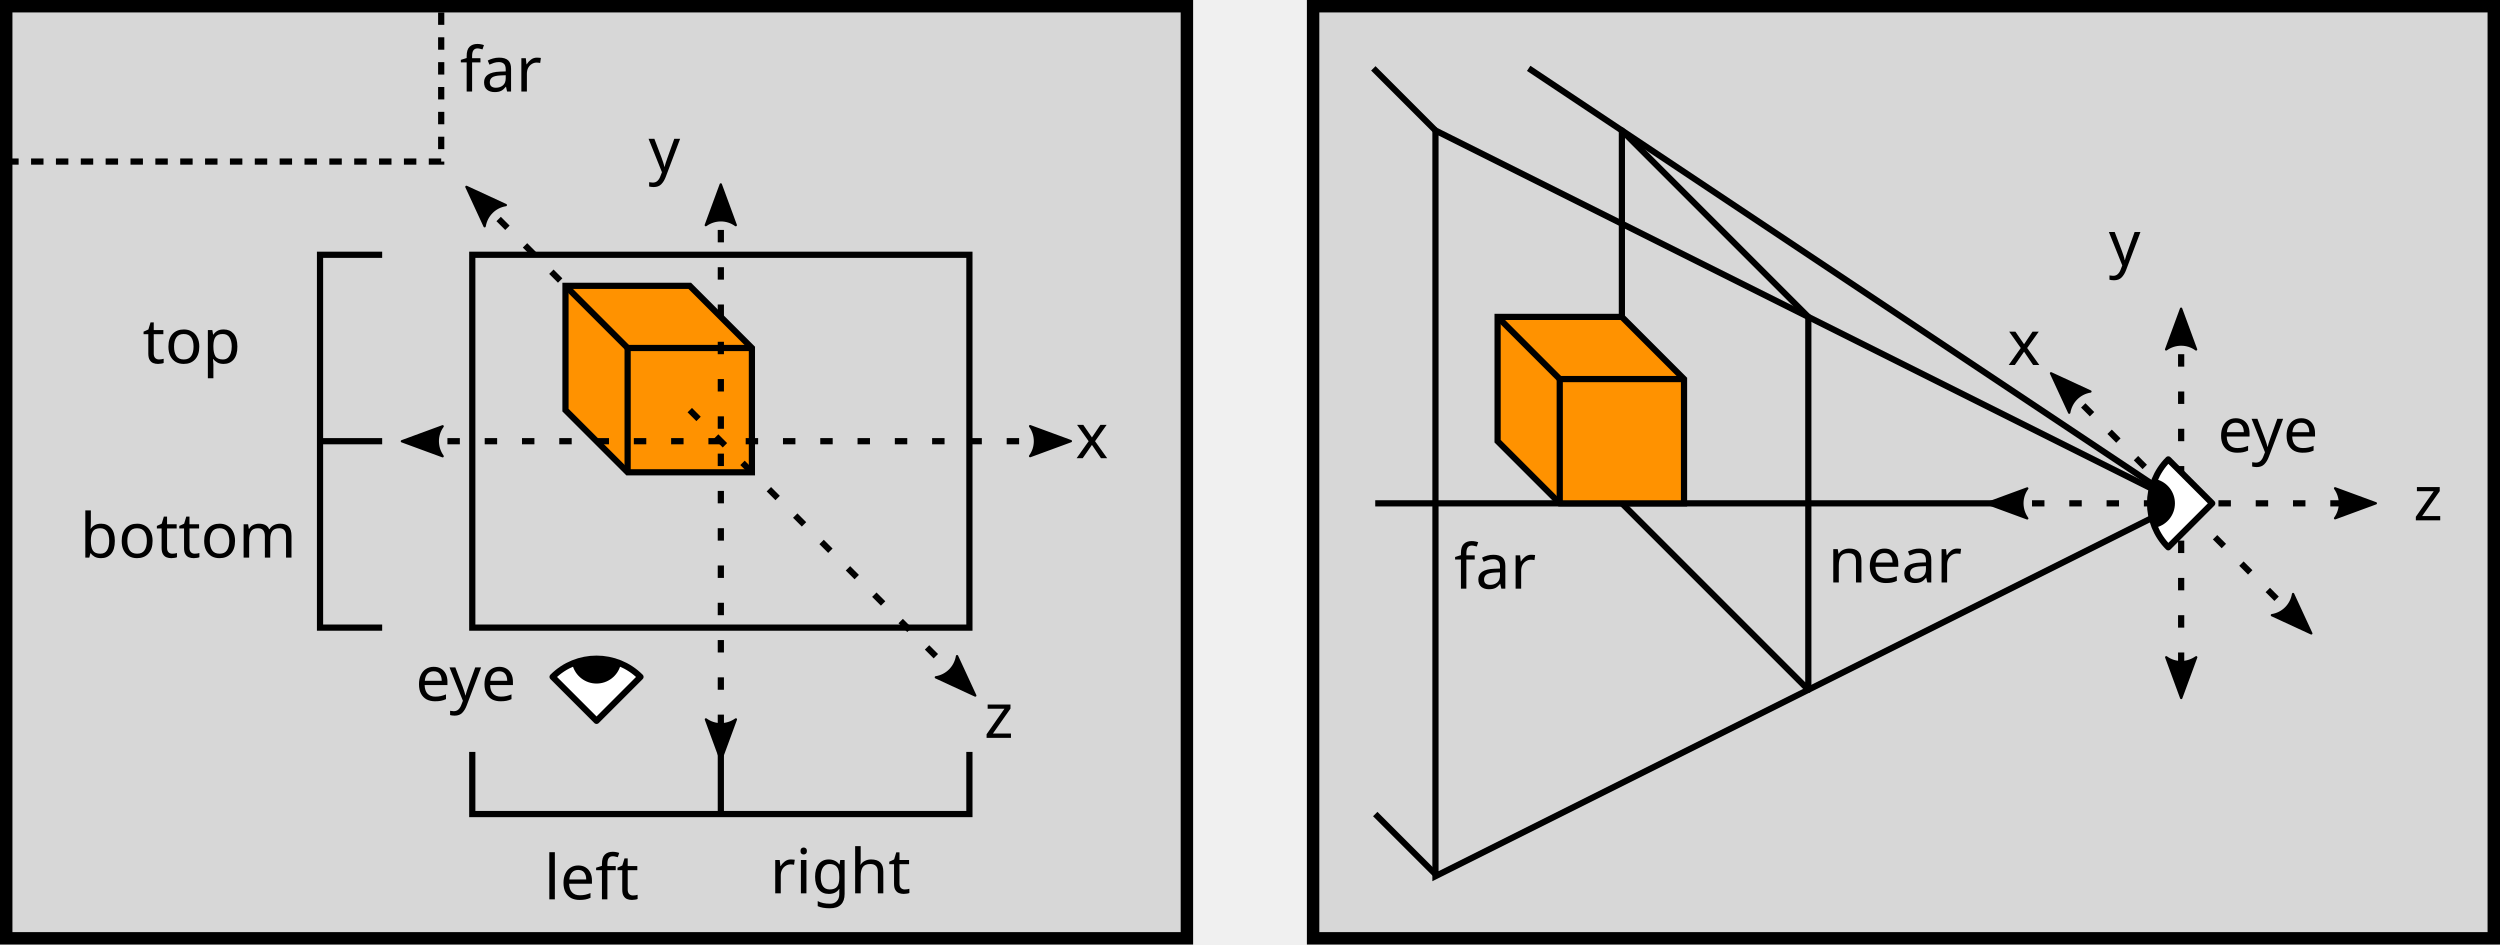
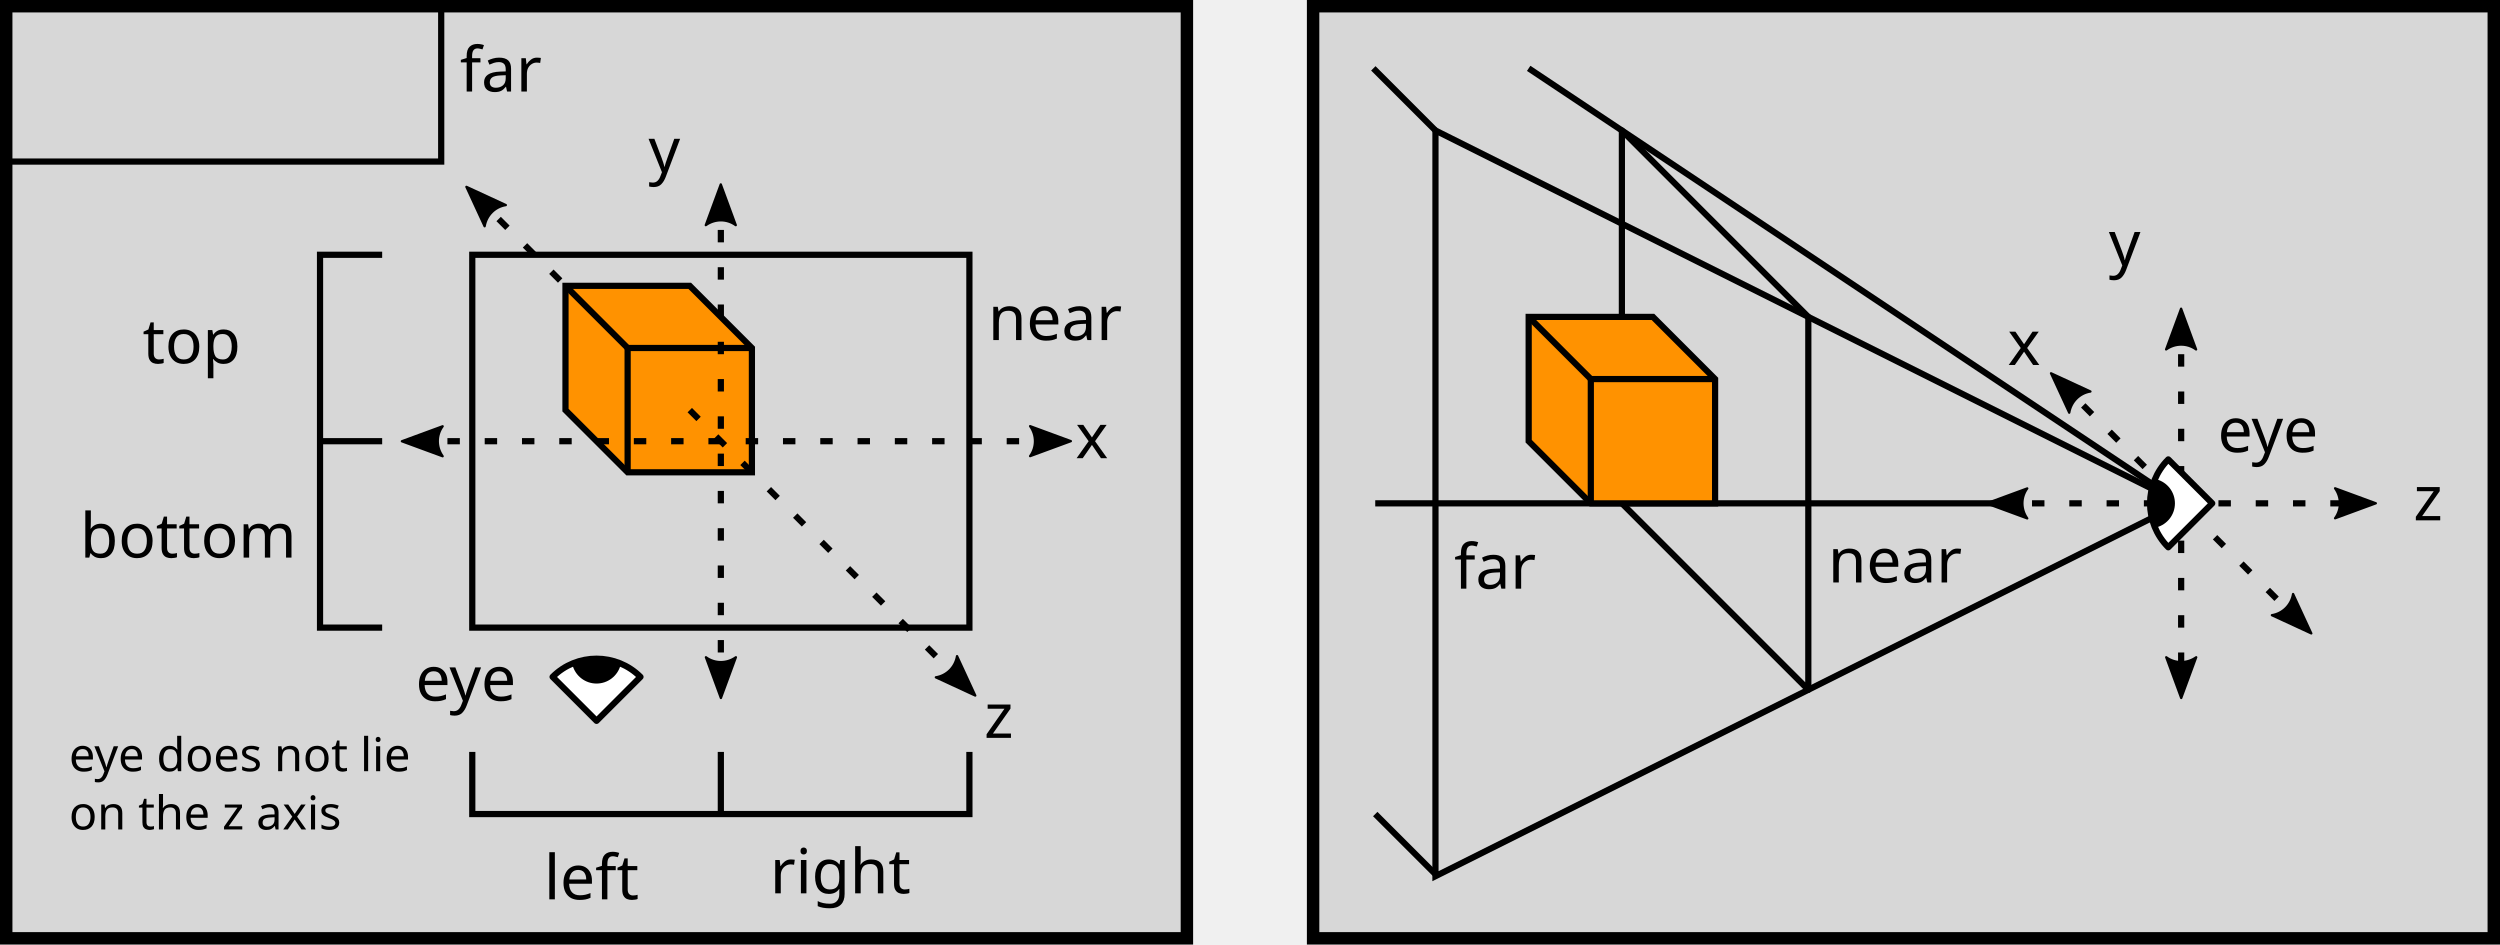
<svg xmlns="http://www.w3.org/2000/svg" xmlns:xlink="http://www.w3.org/1999/xlink" width="113.541mm" height="42.898mm" viewBox="0 0 402.309 152" id="svg2" version="1.1">
  <defs id="defs4">
    <marker orient="auto" refY="0" refX="0" id="marker14415" style="overflow:visible">
      <path id="path14417" style="fill:#000000;fill-opacity:1;fill-rule:evenodd;stroke:#000000;stroke-width:0.625;stroke-linejoin:round;stroke-opacity:1" d="M 8.719,4.034 -2.207,0.016 8.719,-4.002 c -1.745,2.372 -1.735,5.617 -6e-7,8.035 z" transform="scale(-0.6,-0.6)" />
    </marker>
    <marker orient="auto" refY="0" refX="0" id="marker14195" style="overflow:visible">
      <path id="path14197" style="fill:#000000;fill-opacity:1;fill-rule:evenodd;stroke:#000000;stroke-width:0.625;stroke-linejoin:round;stroke-opacity:1" d="M 8.719,4.034 -2.207,0.016 8.719,-4.002 c -1.745,2.372 -1.735,5.617 -6e-7,8.035 z" transform="scale(0.6,0.6)" />
    </marker>
    <marker style="overflow:visible" id="marker13981" refX="0" refY="0" orient="auto">
      <path transform="scale(-0.6,-0.6)" d="M 8.719,4.034 -2.207,0.016 8.719,-4.002 c -1.745,2.372 -1.735,5.617 -6e-7,8.035 z" style="fill:#000000;fill-opacity:1;fill-rule:evenodd;stroke:#000000;stroke-width:0.625;stroke-linejoin:round;stroke-opacity:1" id="path13983" />
    </marker>
    <marker style="overflow:visible" id="marker13773" refX="0" refY="0" orient="auto">
      <path transform="scale(0.6,0.6)" d="M 8.719,4.034 -2.207,0.016 8.719,-4.002 c -1.745,2.372 -1.735,5.617 -6e-7,8.035 z" style="fill:#000000;fill-opacity:1;fill-rule:evenodd;stroke:#000000;stroke-width:0.625;stroke-linejoin:round;stroke-opacity:1" id="path13775" />
    </marker>
    <marker orient="auto" refY="0" refX="0" id="marker12597" style="overflow:visible">
      <path id="path12599" style="fill:#000000;fill-opacity:1;fill-rule:evenodd;stroke:#000000;stroke-width:0.625;stroke-linejoin:round;stroke-opacity:1" d="M 8.719,4.034 -2.207,0.016 8.719,-4.002 c -1.745,2.372 -1.735,5.617 -6e-7,8.035 z" transform="scale(-0.6,-0.6)" />
    </marker>
    <marker orient="auto" refY="0" refX="0" id="marker12401" style="overflow:visible">
      <path id="path12403" style="fill:#000000;fill-opacity:1;fill-rule:evenodd;stroke:#000000;stroke-width:0.625;stroke-linejoin:round;stroke-opacity:1" d="M 8.719,4.034 -2.207,0.016 8.719,-4.002 c -1.745,2.372 -1.735,5.617 -6e-7,8.035 z" transform="scale(0.6,0.6)" />
    </marker>
    <marker style="overflow:visible" id="marker11026" refX="0" refY="0" orient="auto">
      <path transform="scale(-0.6,-0.6)" d="M 8.719,4.034 -2.207,0.016 8.719,-4.002 c -1.745,2.372 -1.735,5.617 -6e-7,8.035 z" style="fill:#000000;fill-opacity:1;fill-rule:evenodd;stroke:#000000;stroke-width:0.625;stroke-linejoin:round;stroke-opacity:1" id="path11028" />
    </marker>
    <marker style="overflow:visible" id="marker10824" refX="0" refY="0" orient="auto">
      <path transform="scale(-0.6,-0.6)" d="M 8.719,4.034 -2.207,0.016 8.719,-4.002 c -1.745,2.372 -1.735,5.617 -6e-7,8.035 z" style="fill:#000000;fill-opacity:1;fill-rule:evenodd;stroke:#000000;stroke-width:0.625;stroke-linejoin:round;stroke-opacity:1" id="path10826" />
    </marker>
    <marker style="overflow:visible" id="marker10814" refX="0" refY="0" orient="auto">
      <path transform="scale(-0.6,-0.6)" d="M 8.719,4.034 -2.207,0.016 8.719,-4.002 c -1.745,2.372 -1.735,5.617 -6e-7,8.035 z" style="fill:#000000;fill-opacity:1;fill-rule:evenodd;stroke:#000000;stroke-width:0.625;stroke-linejoin:round;stroke-opacity:1" id="path10816" />
    </marker>
    <marker orient="auto" refY="0" refX="0" id="Arrow2Mend" style="overflow:visible">
      <path id="path4173" style="fill:#000000;fill-opacity:1;fill-rule:evenodd;stroke:#000000;stroke-width:0.625;stroke-linejoin:round;stroke-opacity:1" d="M 8.719,4.034 -2.207,0.016 8.719,-4.002 c -1.745,2.372 -1.735,5.617 -6e-7,8.035 z" transform="scale(-0.6,-0.6)" />
    </marker>
    <marker style="overflow:visible" id="marker10418" refX="0" refY="0" orient="auto">
      <path transform="scale(0.6,0.6)" d="M 8.719,4.034 -2.207,0.016 8.719,-4.002 c -1.745,2.372 -1.735,5.617 -6e-7,8.035 z" style="fill:#000000;fill-opacity:1;fill-rule:evenodd;stroke:#000000;stroke-width:0.625;stroke-linejoin:round;stroke-opacity:1" id="path10420" />
    </marker>
    <marker style="overflow:visible" id="marker10240" refX="0" refY="0" orient="auto">
      <path transform="scale(0.6,0.6)" d="M 8.719,4.034 -2.207,0.016 8.719,-4.002 c -1.745,2.372 -1.735,5.617 -6e-7,8.035 z" style="fill:#000000;fill-opacity:1;fill-rule:evenodd;stroke:#000000;stroke-width:0.625;stroke-linejoin:round;stroke-opacity:1" id="path10242" />
    </marker>
    <marker style="overflow:visible" id="marker10230" refX="0" refY="0" orient="auto">
      <path transform="scale(0.6,0.6)" d="M 8.719,4.034 -2.207,0.016 8.719,-4.002 c -1.745,2.372 -1.735,5.617 -6e-7,8.035 z" style="fill:#000000;fill-opacity:1;fill-rule:evenodd;stroke:#000000;stroke-width:0.625;stroke-linejoin:round;stroke-opacity:1" id="path10232" />
    </marker>
    <marker orient="auto" refY="0" refX="0" id="Arrow2Mstart" style="overflow:visible">
      <path id="path4170" style="fill:#000000;fill-opacity:1;fill-rule:evenodd;stroke:#000000;stroke-width:0.625;stroke-linejoin:round;stroke-opacity:1" d="M 8.719,4.034 -2.207,0.016 8.719,-4.002 c -1.745,2.372 -1.735,5.617 -6e-7,8.035 z" transform="scale(0.6,0.6)" />
    </marker>
    <marker style="overflow:visible" id="marker9870" refX="0" refY="0" orient="auto">
      <path transform="matrix(1.1,0,0,1.1,1.1,0)" d="M 8.719,4.034 -2.207,0.016 8.719,-4.002 c -1.745,2.372 -1.735,5.617 -6e-7,8.035 z" style="fill:#000000;fill-opacity:1;fill-rule:evenodd;stroke:#000000;stroke-width:0.625;stroke-linejoin:round;stroke-opacity:1" id="path9872" />
    </marker>
    <marker style="overflow:visible" id="marker9710" refX="0" refY="0" orient="auto">
      <path transform="matrix(1.1,0,0,1.1,1.1,0)" d="M 8.719,4.034 -2.207,0.016 8.719,-4.002 c -1.745,2.372 -1.735,5.617 -6e-7,8.035 z" style="fill:#000000;fill-opacity:1;fill-rule:evenodd;stroke:#000000;stroke-width:0.625;stroke-linejoin:round;stroke-opacity:1" id="path9712" />
    </marker>
    <marker style="overflow:visible" id="marker9556" refX="0" refY="0" orient="auto">
      <path transform="matrix(1.1,0,0,1.1,1.1,0)" d="M 8.719,4.034 -2.207,0.016 8.719,-4.002 c -1.745,2.372 -1.735,5.617 -6e-7,8.035 z" style="fill:#000000;fill-opacity:1;fill-rule:evenodd;stroke:#000000;stroke-width:0.625;stroke-linejoin:round;stroke-opacity:1" id="path9558" />
    </marker>
    <marker orient="auto" refY="0" refX="0" id="marker9240" style="overflow:visible">
      <path id="path9242" d="M 0,0 5,-5 -12.5,0 5,5 0,0 Z" style="fill:#000000;fill-opacity:1;fill-rule:evenodd;stroke:#000000;stroke-width:1pt;stroke-opacity:1" transform="matrix(-0.8,0,0,-0.8,-10,0)" />
    </marker>
    <marker orient="auto" refY="0" refX="0" id="marker9086" style="overflow:visible">
      <path id="path9088" d="M 0,0 5,-5 -12.5,0 5,5 0,0 Z" style="fill:#000000;fill-opacity:1;fill-rule:evenodd;stroke:#000000;stroke-width:1pt;stroke-opacity:1" transform="matrix(-0.8,0,0,-0.8,-10,0)" />
    </marker>
    <marker orient="auto" refY="0" refX="0" id="marker8944" style="overflow:visible">
      <path id="path8946" d="M 0,0 5,-5 -12.5,0 5,5 0,0 Z" style="fill:#000000;fill-opacity:1;fill-rule:evenodd;stroke:#000000;stroke-width:1pt;stroke-opacity:1" transform="matrix(-0.8,0,0,-0.8,-10,0)" />
    </marker>
    <marker orient="auto" refY="0" refX="0" id="marker8784" style="overflow:visible">
      <path id="path8786" style="fill:#000000;fill-opacity:1;fill-rule:evenodd;stroke:#000000;stroke-width:0.625;stroke-linejoin:round;stroke-opacity:1" d="M 8.719,4.034 -2.207,0.016 8.719,-4.002 c -1.745,2.372 -1.735,5.617 -6e-7,8.035 z" transform="matrix(-1.1,0,0,-1.1,-1.1,0)" />
    </marker>
    <marker orient="auto" refY="0" refX="0" id="marker8648" style="overflow:visible">
      <path id="path8650" style="fill:#000000;fill-opacity:1;fill-rule:evenodd;stroke:#000000;stroke-width:0.625;stroke-linejoin:round;stroke-opacity:1" d="M 8.719,4.034 -2.207,0.016 8.719,-4.002 c -1.745,2.372 -1.735,5.617 -6e-7,8.035 z" transform="matrix(-1.1,0,0,-1.1,-1.1,0)" />
    </marker>
    <marker orient="auto" refY="0" refX="0" id="marker8524" style="overflow:visible">
      <path id="path8526" style="fill:#000000;fill-opacity:1;fill-rule:evenodd;stroke:#000000;stroke-width:0.625;stroke-linejoin:round;stroke-opacity:1" d="M 8.719,4.034 -2.207,0.016 8.719,-4.002 c -1.745,2.372 -1.735,5.617 -6e-7,8.035 z" transform="matrix(-1.1,0,0,-1.1,-1.1,0)" />
    </marker>
    <marker orient="auto" refY="0" refX="0" id="marker8406" style="overflow:visible">
      <path id="path8408" style="fill:#000000;fill-opacity:1;fill-rule:evenodd;stroke:#000000;stroke-width:0.625;stroke-linejoin:round;stroke-opacity:1" d="M 8.719,4.034 -2.207,0.016 8.719,-4.002 c -1.745,2.372 -1.735,5.617 -6e-7,8.035 z" transform="matrix(-1.1,0,0,-1.1,-1.1,0)" />
    </marker>
    <marker orient="auto" refY="0" refX="0" id="marker8170" style="overflow:visible">
      <path id="path8172" style="fill:#000000;fill-opacity:1;fill-rule:evenodd;stroke:#000000;stroke-width:0.625;stroke-linejoin:round;stroke-opacity:1" d="M 8.719,4.034 -2.207,0.016 8.719,-4.002 c -1.745,2.372 -1.735,5.617 -6e-7,8.035 z" transform="matrix(1.1,0,0,1.1,1.1,0)" />
    </marker>
    <marker orient="auto" refY="0" refX="0" id="marker8070" style="overflow:visible">
      <path id="path8072" style="fill:#000000;fill-opacity:1;fill-rule:evenodd;stroke:#000000;stroke-width:0.625;stroke-linejoin:round;stroke-opacity:1" d="M 8.719,4.034 -2.207,0.016 8.719,-4.002 c -1.745,2.372 -1.735,5.617 -6e-7,8.035 z" transform="matrix(1.1,0,0,1.1,1.1,0)" />
    </marker>
    <marker style="overflow:visible" id="marker7876" refX="0" refY="0" orient="auto">
      <path transform="matrix(1.1,0,0,1.1,1.1,0)" d="M 8.719,4.034 -2.207,0.016 8.719,-4.002 c -1.745,2.372 -1.735,5.617 -6e-7,8.035 z" style="fill:#000000;fill-opacity:1;fill-rule:evenodd;stroke:#000000;stroke-width:0.625;stroke-linejoin:round;stroke-opacity:1" id="path7878" />
    </marker>
    <marker style="overflow:visible" id="marker7794" refX="0" refY="0" orient="auto">
      <path transform="matrix(1.1,0,0,1.1,1.1,0)" d="M 8.719,4.034 -2.207,0.016 8.719,-4.002 c -1.745,2.372 -1.735,5.617 -6e-7,8.035 z" style="fill:#000000;fill-opacity:1;fill-rule:evenodd;stroke:#000000;stroke-width:0.625;stroke-linejoin:round;stroke-opacity:1" id="path7796" />
    </marker>
    <marker style="overflow:visible" id="marker7718" refX="0" refY="0" orient="auto">
      <path transform="matrix(1.1,0,0,1.1,1.1,0)" d="M 8.719,4.034 -2.207,0.016 8.719,-4.002 c -1.745,2.372 -1.735,5.617 -6e-7,8.035 z" style="fill:#000000;fill-opacity:1;fill-rule:evenodd;stroke:#000000;stroke-width:0.625;stroke-linejoin:round;stroke-opacity:1" id="path7720" />
    </marker>
    <marker style="overflow:visible" id="marker7401" refX="0" refY="0" orient="auto">
      <path transform="matrix(-1.1,0,0,-1.1,-1.1,0)" d="M 8.719,4.034 -2.207,0.016 8.719,-4.002 c -1.745,2.372 -1.735,5.617 -6e-7,8.035 z" style="fill:#000000;fill-opacity:1;fill-rule:evenodd;stroke:#000000;stroke-width:0.625;stroke-linejoin:round;stroke-opacity:1" id="path7403" />
    </marker>
    <marker style="overflow:visible" id="marker7041" refX="0" refY="0" orient="auto">
      <path transform="matrix(-1.1,0,0,-1.1,-1.1,0)" d="M 8.719,4.034 -2.207,0.016 8.719,-4.002 c -1.745,2.372 -1.735,5.617 -6e-7,8.035 z" style="fill:#000000;fill-opacity:1;fill-rule:evenodd;stroke:#000000;stroke-width:0.625;stroke-linejoin:round;stroke-opacity:1" id="path7043" />
    </marker>
    <marker style="overflow:visible" id="marker6989" refX="0" refY="0" orient="auto">
      <path transform="matrix(-1.1,0,0,-1.1,-1.1,0)" d="M 8.719,4.034 -2.207,0.016 8.719,-4.002 c -1.745,2.372 -1.735,5.617 -6e-7,8.035 z" style="fill:#000000;fill-opacity:1;fill-rule:evenodd;stroke:#000000;stroke-width:0.625;stroke-linejoin:round;stroke-opacity:1" id="path6991" />
    </marker>
    <marker style="overflow:visible" id="marker4422" refX="0" refY="0" orient="auto">
      <path transform="matrix(0.8,0,0,0.8,10,0)" style="fill:#000000;fill-opacity:1;fill-rule:evenodd;stroke:#000000;stroke-width:1pt;stroke-opacity:1" d="M 0,0 5,-5 -12.5,0 5,5 0,0 Z" id="path4424" />
    </marker>
  </defs>
  <g id="layer1" transform="translate(-19,-881.3622)">
    <g id="g25188">
      <rect y="882.362" x="20" height="150" width="190" id="rect6935" style="fill:#d7d7d7;stroke:#000000;stroke-width:2;stroke-linecap:butt;stroke-miterlimit:4;stroke-dasharray:none;stroke-opacity:1;fill-opacity:1" />
-       <path style="fill:none;fill-rule:evenodd;stroke:#000000;stroke-width:1;stroke-linecap:butt;stroke-linejoin:miter;stroke-miterlimit:4;stroke-dasharray:2, 2;stroke-dashoffset:0;stroke-opacity:1" d="m 20,907.362 70,0 0,-25" id="path4796" />
+       <path style="fill:none;fill-rule:evenodd;stroke:#000000;stroke-width:1;stroke-linecap:butt;stroke-linejoin:miter;stroke-miterlimit:4;stroke-dasharray:none;stroke-dashoffset:0;stroke-opacity:1" d="m 20,907.362 70,0 0,-25" id="path4796" />
      <g id="g26021" transform="translate(35,0)">
        <path id="path25157" d="m 105,957.362 0,-20 -10,-10 -20,0 0,20 10,10 z" style="fill:#ff9200;fill-opacity:1;fill-rule:evenodd;stroke:#000000;stroke-width:1px;stroke-linecap:butt;stroke-linejoin:miter;stroke-opacity:1" />
        <path id="path25159" d="m 85,957.362 0,-20 20,0" style="fill:none;fill-rule:evenodd;stroke:#000000;stroke-width:1px;stroke-linecap:butt;stroke-linejoin:miter;stroke-opacity:1" />
        <path id="path25161" d="m 75,927.362 10,10" style="fill:none;fill-rule:evenodd;stroke:#000000;stroke-width:1px;stroke-linecap:butt;stroke-linejoin:miter;stroke-opacity:1" />
      </g>
      <path id="path7651" d="m 95,922.362 0,60 80,0 0,-60 z" style="fill:none;fill-rule:evenodd;stroke:#000000;stroke-width:1px;stroke-linecap:butt;stroke-linejoin:miter;stroke-opacity:1" />
      <path id="path7686" d="m 85,952.362 105,0" style="fill:none;fill-rule:evenodd;stroke:#000000;stroke-width:1;stroke-linecap:butt;stroke-linejoin:miter;stroke-miterlimit:4;stroke-dasharray:2, 4;stroke-dashoffset:0;stroke-opacity:1;marker-start:url(#marker10230);marker-end:url(#marker10814)" />
-       <path id="path7688" d="m 135,912.362 0,90" style="fill:none;fill-rule:evenodd;stroke:#000000;stroke-width:1;stroke-linecap:butt;stroke-linejoin:miter;stroke-miterlimit:4;stroke-dasharray:2, 4;stroke-dashoffset:0;stroke-opacity:1;marker-start:url(#Arrow2Mstart);marker-end:url(#Arrow2Mend)" />
+       <path id="path7688" d="m 135,912.362 0,80" style="fill:none;fill-rule:evenodd;stroke:#000000;stroke-width:1;stroke-linecap:butt;stroke-linejoin:miter;stroke-miterlimit:4;stroke-dasharray:2, 4;stroke-dashoffset:0;stroke-opacity:1;marker-start:url(#Arrow2Mstart);marker-end:url(#Arrow2Mend)" />
      <path style="fill:none;fill-rule:evenodd;stroke:#000000;stroke-width:1;stroke-linecap:butt;stroke-linejoin:miter;stroke-miterlimit:4;stroke-dasharray:2, 4;stroke-dashoffset:0;stroke-opacity:1;marker-start:url(#marker10418);marker-end:url(#marker11026)" d="m 95,912.362 15,15 m 20,20 45,45" id="path7710" />
      <path id="path11396" d="m 95,1002.362 0,10 80,0 0,-10" style="fill:none;fill-rule:evenodd;stroke:#000000;stroke-width:1px;stroke-linecap:butt;stroke-linejoin:miter;stroke-opacity:1" />
      <path id="path11398" d="m 80.5,922.362 -10,0 0,60 10,0" style="fill:none;fill-rule:evenodd;stroke:#000000;stroke-width:1px;stroke-linecap:butt;stroke-linejoin:miter;stroke-opacity:1" />
      <text id="text11400" y="1025.121" x="142.91" style="font-style:normal;font-weight:normal;font-size:10px;line-height:125%;font-family:sans-serif;letter-spacing:0px;word-spacing:0px;fill:#000000;fill-opacity:1;stroke:none;stroke-width:1px;stroke-linecap:butt;stroke-linejoin:miter;stroke-opacity:1" xml:space="preserve">
        <tspan y="1025.121" x="142.91" id="tspan11402">right</tspan>
      </text>
      <text id="text11404" y="939.833" x="41.946" style="font-style:normal;font-weight:normal;font-size:10px;line-height:125%;font-family:sans-serif;letter-spacing:0px;word-spacing:0px;fill:#000000;fill-opacity:1;stroke:none;stroke-width:1px;stroke-linecap:butt;stroke-linejoin:miter;stroke-opacity:1" xml:space="preserve">
        <tspan y="939.833" x="41.946" id="tspan27512">top</tspan>
      </text>
      <text id="text11430" y="955.097" x="192.061" style="font-style:normal;font-weight:normal;font-size:10px;line-height:125%;font-family:sans-serif;letter-spacing:0px;word-spacing:0px;fill:#000000;fill-opacity:1;stroke:none;stroke-width:1px;stroke-linecap:butt;stroke-linejoin:miter;stroke-opacity:1" xml:space="preserve">
        <tspan id="tspan11434" y="955.097" x="192.061">x</tspan>
      </text>
      <text id="text11438" y="1000.097" x="177.375" style="font-style:normal;font-weight:normal;font-size:10px;line-height:125%;font-family:sans-serif;letter-spacing:0px;word-spacing:0px;fill:#000000;fill-opacity:1;stroke:none;stroke-width:1px;stroke-linecap:butt;stroke-linejoin:miter;stroke-opacity:1" xml:space="preserve">
        <tspan y="1000.097" x="177.375" id="tspan11440">z</tspan>
      </text>
      <text id="text11442" y="909.057" x="135" style="font-style:normal;font-weight:normal;font-size:10px;line-height:125%;font-family:sans-serif;text-align:center;letter-spacing:0px;word-spacing:0px;text-anchor:middle;fill:#000000;fill-opacity:1;stroke:none;stroke-width:1px;stroke-linecap:butt;stroke-linejoin:miter;stroke-opacity:1" xml:space="preserve">
        <tspan y="909.057" x="135" id="tspan11444">y</tspan>
      </text>
      <text id="text26051-0" y="994.122" x="85.879" style="font-style:normal;font-weight:normal;font-size:10px;line-height:125%;font-family:sans-serif;text-align:start;letter-spacing:0px;word-spacing:0px;text-anchor:start;fill:#000000;fill-opacity:1;stroke:none;stroke-width:1px;stroke-linecap:butt;stroke-linejoin:miter;stroke-opacity:1" xml:space="preserve">
        <tspan y="994.122" x="85.879" id="tspan26053-1">eye</tspan>
      </text>
      <g id="g26266" transform="matrix(0,1,-1,0,1107.359,912.3654)">
        <g id="g26147" transform="translate(-3.003124,-7.1566176e-6)">
          <path transform="matrix(0,-1,1,0,0,0)" style="fill:#ffffff;fill-opacity:1;stroke:#000000;stroke-width:1;stroke-linecap:round;stroke-linejoin:round;stroke-miterlimit:4;stroke-dasharray:none;stroke-dashoffset:0;stroke-opacity:1" id="path26049-8" d="m -999.433,80.929 a 10,10 0 0 1 14.142,0 L -992.362,88 Z" />
          <path transform="matrix(0,-1,1,0,0,0)" style="fill:#000000;fill-opacity:1;stroke:none;stroke-width:1;stroke-linecap:round;stroke-linejoin:round;stroke-miterlimit:4;stroke-dasharray:none;stroke-dashoffset:0;stroke-opacity:1" id="path26100" d="m -988.498,79.035 a 4,4 0 0 1 -3.864,2.965 4,4 0 0 1 -3.864,-2.965 L -992.362,78 Z" />
        </g>
      </g>
      <path style="fill:none;fill-rule:evenodd;stroke:#000000;stroke-width:1px;stroke-linecap:butt;stroke-linejoin:miter;stroke-opacity:1" d="m 135,1012.362 0,-10" id="path26496" />
      <path style="fill:none;fill-rule:evenodd;stroke:#000000;stroke-width:1px;stroke-linecap:butt;stroke-linejoin:miter;stroke-opacity:1" d="m 70.5,952.362 10,0" id="path26498" />
      <text xml:space="preserve" style="font-style:normal;font-weight:normal;font-size:10px;line-height:125%;font-family:sans-serif;letter-spacing:0px;word-spacing:0px;fill:#000000;fill-opacity:1;stroke:none;stroke-width:1px;stroke-linecap:butt;stroke-linejoin:miter;stroke-opacity:1" x="31.887" y="971.09" id="text27508">
        <tspan id="tspan27510" x="31.887" y="971.09">bottom</tspan>
      </text>
      <text xml:space="preserve" style="font-style:normal;font-weight:normal;font-size:10px;line-height:125%;font-family:sans-serif;letter-spacing:0px;word-spacing:0px;fill:#000000;fill-opacity:1;stroke:none;stroke-width:1px;stroke-linecap:butt;stroke-linejoin:miter;stroke-opacity:1" x="106.555" y="1026.09" id="text27516">
        <tspan id="tspan27518" x="106.555" y="1026.09">left</tspan>
      </text>
      <text xml:space="preserve" style="font-style:normal;font-weight:normal;font-size:10px;line-height:125%;font-family:sans-serif;letter-spacing:0px;word-spacing:0px;fill:#000000;fill-opacity:1;stroke:none;stroke-width:1px;stroke-linecap:butt;stroke-linejoin:miter;stroke-opacity:1" x="93.005" y="896.09" id="text4798">
        <tspan id="tspan4800" x="93.005" y="896.09">far</tspan>
      </text>
+       <text xml:space="preserve" style="font-style:normal;font-weight:normal;font-size:10px;line-height:125%;font-family:sans-serif;letter-spacing:0px;word-spacing:0px;fill:#000000;fill-opacity:1;stroke:none;stroke-width:1px;stroke-linecap:butt;stroke-linejoin:miter;stroke-opacity:1" x="178.005" y="936.09" id="text4798-7">
+         <tspan id="tspan4800-3" x="178.005" y="936.09">near</tspan>
+       </text>
+       <text xml:space="preserve" style="font-style:normal;font-weight:normal;font-size:7.5px;line-height:125%;font-family:sans-serif;letter-spacing:0px;word-spacing:0px;writing-mode:lr-tb;fill:#000000;fill-opacity:1;stroke:none;stroke-width:1px;stroke-linecap:butt;stroke-linejoin:miter;stroke-opacity:1" x="30.11" y="1005.471" id="text7328">
+         <tspan id="tspan7330" x="30.11" y="1005.471">eye does not lie</tspan>
+         <tspan x="30.11" y="1014.846" id="tspan7332">on the z axis</tspan>
+       </text>
    </g>
    <g id="g25167" transform="translate(210.309,170)">
      <rect style="fill:#d7d7d7;stroke:#000000;stroke-width:2;stroke-linecap:butt;stroke-miterlimit:4;stroke-dasharray:none;stroke-opacity:1;fill-opacity:1" id="rect11446" width="190" height="150" x="20" y="712.362" />
      <path id="path11448" d="m 99.691,762.362 0,60 -30,-30 0,-60 z" style="fill:none;fill-rule:evenodd;stroke:#000000;stroke-width:1px;stroke-linecap:butt;stroke-linejoin:round;stroke-opacity:1" />
      <path style="fill:none;fill-rule:evenodd;stroke:#000000;stroke-width:1;stroke-linecap:butt;stroke-linejoin:miter;stroke-miterlimit:4;stroke-dasharray:2, 4;stroke-dashoffset:0;stroke-opacity:1;marker-start:url(#marker12401);marker-end:url(#marker12597)" d="m 129.691,792.362 60,0" id="path12395" />
      <path style="fill:none;fill-rule:evenodd;stroke:#000000;stroke-width:1;stroke-linecap:butt;stroke-linejoin:miter;stroke-miterlimit:4;stroke-dasharray:2, 4;stroke-dashoffset:0;stroke-opacity:1;marker-start:url(#marker13773);marker-end:url(#marker13981)" d="m 159.691,762.362 0,60" id="path12397" />
      <path id="path12399" d="m 139.691,772.362 40,40" style="fill:none;fill-rule:evenodd;stroke:#000000;stroke-width:1;stroke-linecap:butt;stroke-linejoin:miter;stroke-miterlimit:4;stroke-dasharray:2, 4;stroke-dashoffset:0;stroke-opacity:1;marker-start:url(#marker14195);marker-end:url(#marker14415)" />
      <path id="path13771" d="m 159.691,792.362 -120,-60 0,120 z" style="fill:none;fill-rule:evenodd;stroke:#000000;stroke-width:1px;stroke-linecap:butt;stroke-linejoin:miter;stroke-opacity:1" />
      <path id="path24553" d="m 39.691,732.362 -10,-10" style="fill:none;fill-rule:evenodd;stroke:#000000;stroke-width:1px;stroke-linecap:butt;stroke-linejoin:miter;stroke-opacity:1" />
      <path id="path24555" d="m 159.691,792.362 -105,-70" style="fill:none;fill-rule:evenodd;stroke:#000000;stroke-width:1px;stroke-linecap:butt;stroke-linejoin:miter;stroke-opacity:1" />
      <text xml:space="preserve" style="font-style:normal;font-weight:normal;font-size:10px;line-height:125%;font-family:sans-serif;text-align:center;letter-spacing:0px;word-spacing:0px;text-anchor:middle;fill:#000000;fill-opacity:1;stroke:none;stroke-width:1px;stroke-linecap:butt;stroke-linejoin:miter;stroke-opacity:1" x="159.691" y="754.057" id="text24557">
        <tspan id="tspan24559" x="159.691" y="754.057">y</tspan>
      </text>
      <text xml:space="preserve" style="font-style:normal;font-weight:normal;font-size:10px;line-height:125%;font-family:sans-serif;letter-spacing:0px;word-spacing:0px;fill:#000000;fill-opacity:1;stroke:none;stroke-width:1px;stroke-linecap:butt;stroke-linejoin:miter;stroke-opacity:1" x="131.752" y="770.097" id="text24657">
        <tspan x="131.752" y="770.097" id="tspan24659">x</tspan>
      </text>
      <text xml:space="preserve" style="font-style:normal;font-weight:normal;font-size:10px;line-height:125%;font-family:sans-serif;letter-spacing:0px;word-spacing:0px;fill:#000000;fill-opacity:1;stroke:none;stroke-width:1px;stroke-linecap:butt;stroke-linejoin:miter;stroke-opacity:1" x="197.066" y="795.097" id="text24661">
        <tspan id="tspan24663" x="197.066" y="795.097">z</tspan>
      </text>
      <path id="path25163" d="m 40,852.362 -10,-10" style="fill:none;fill-rule:evenodd;stroke:#000000;stroke-width:1px;stroke-linecap:butt;stroke-linejoin:miter;stroke-opacity:1" />
      <path id="path25165" d="M 129.691,792.362 30,792.362" style="fill:none;fill-rule:evenodd;stroke:#000000;stroke-width:1px;stroke-linecap:butt;stroke-linejoin:miter;stroke-opacity:1" />
-       <use x="0" y="0" xlink:href="#g26021" id="use26026" transform="translate(-60.30902,-165)" width="100%" height="100%" />
+       <use x="0" y="0" xlink:href="#g26021" id="use26026" transform="translate(-55.30902,-165)" width="100%" height="100%" />
      <text id="text26051" y="784.122" x="165.57" style="font-style:normal;font-weight:normal;font-size:10px;line-height:125%;font-family:sans-serif;text-align:start;letter-spacing:0px;word-spacing:0px;text-anchor:start;fill:#000000;fill-opacity:1;stroke:none;stroke-width:1px;stroke-linecap:butt;stroke-linejoin:miter;stroke-opacity:1" xml:space="preserve">
        <tspan y="784.122" x="165.57" id="tspan26053">eye</tspan>
      </text>
      <use transform="translate(79.69254,-200)" x="0" y="0" xlink:href="#g26147" id="use26249" width="100%" height="100%" />
      <text xml:space="preserve" style="font-style:normal;font-weight:normal;font-size:10px;line-height:125%;font-family:sans-serif;text-align:start;letter-spacing:0px;word-spacing:0px;text-anchor:start;fill:#000000;fill-opacity:1;stroke:none;stroke-width:1px;stroke-linecap:butt;stroke-linejoin:miter;stroke-opacity:1" x="42.696" y="806.09" id="text4802">
        <tspan id="tspan4804" x="42.696" y="806.09">far</tspan>
      </text>
      <text id="text4806" y="805.092" x="102.865" style="font-style:normal;font-weight:normal;font-size:10px;line-height:125%;font-family:sans-serif;text-align:start;letter-spacing:0px;word-spacing:0px;text-anchor:start;fill:#000000;fill-opacity:1;stroke:none;stroke-width:1px;stroke-linecap:butt;stroke-linejoin:miter;stroke-opacity:1" xml:space="preserve">
        <tspan y="805.092" x="102.865" id="tspan4808">near</tspan>
      </text>
    </g>
  </g>
</svg>
